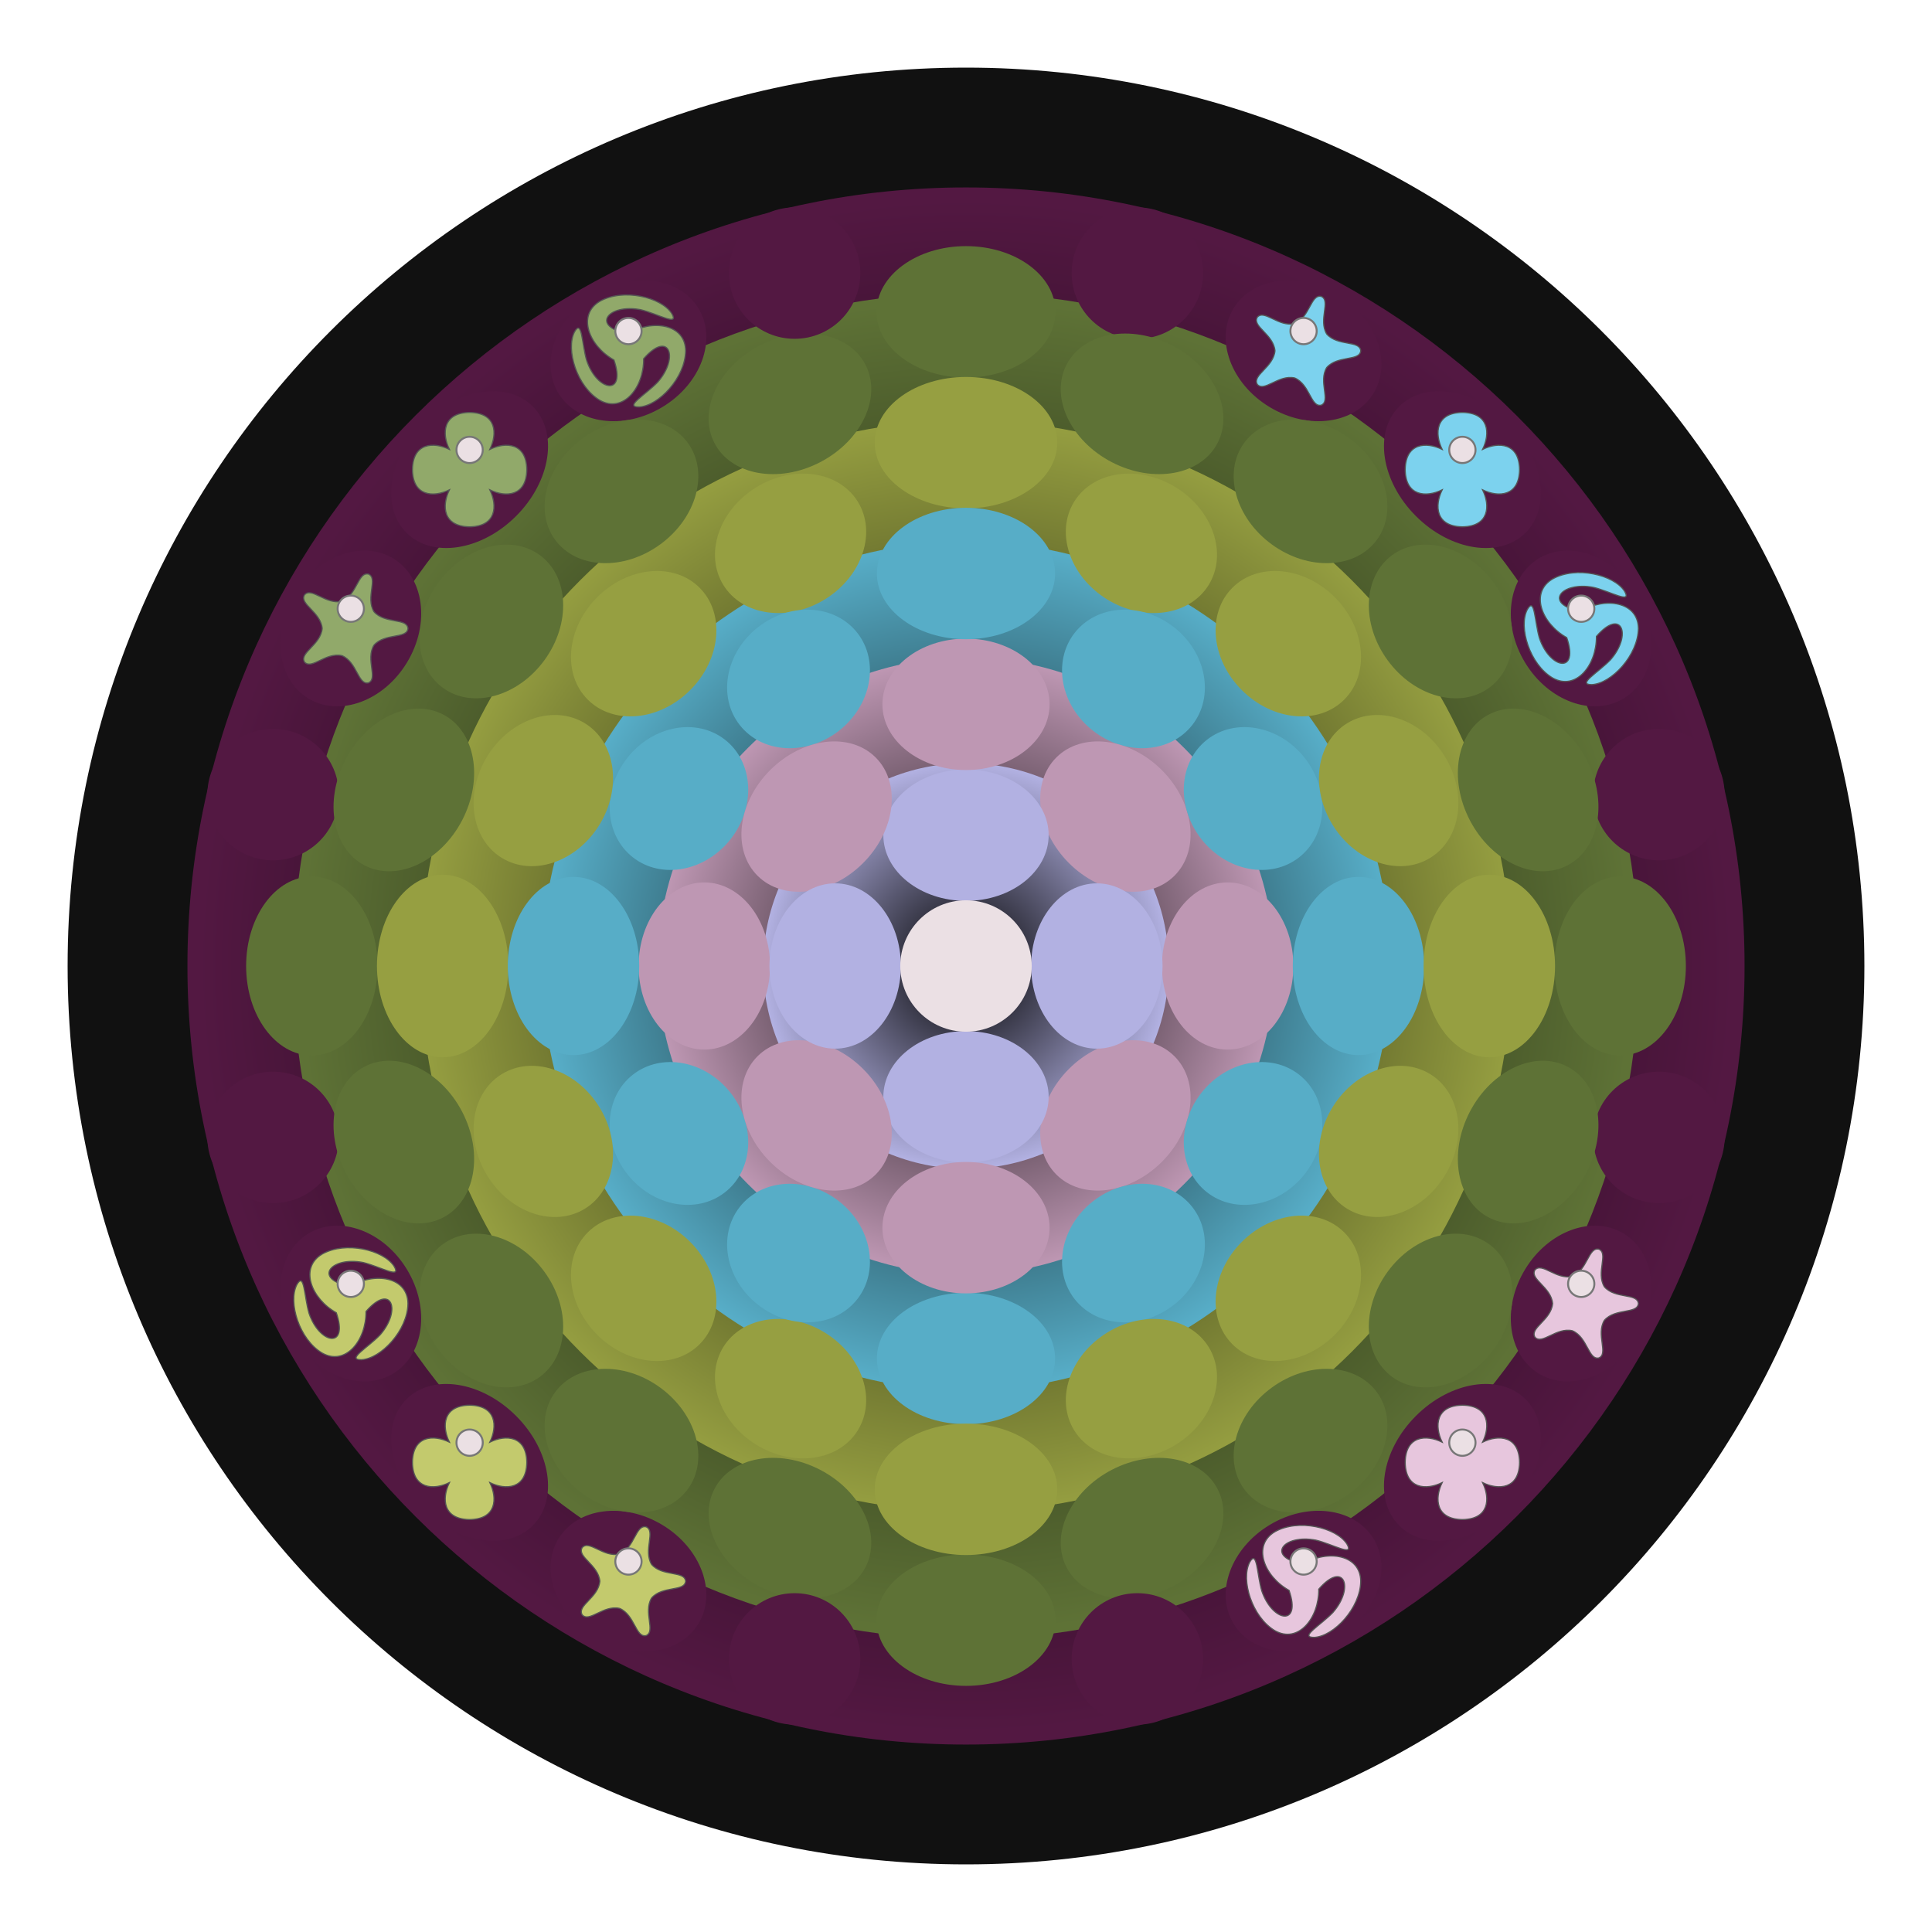
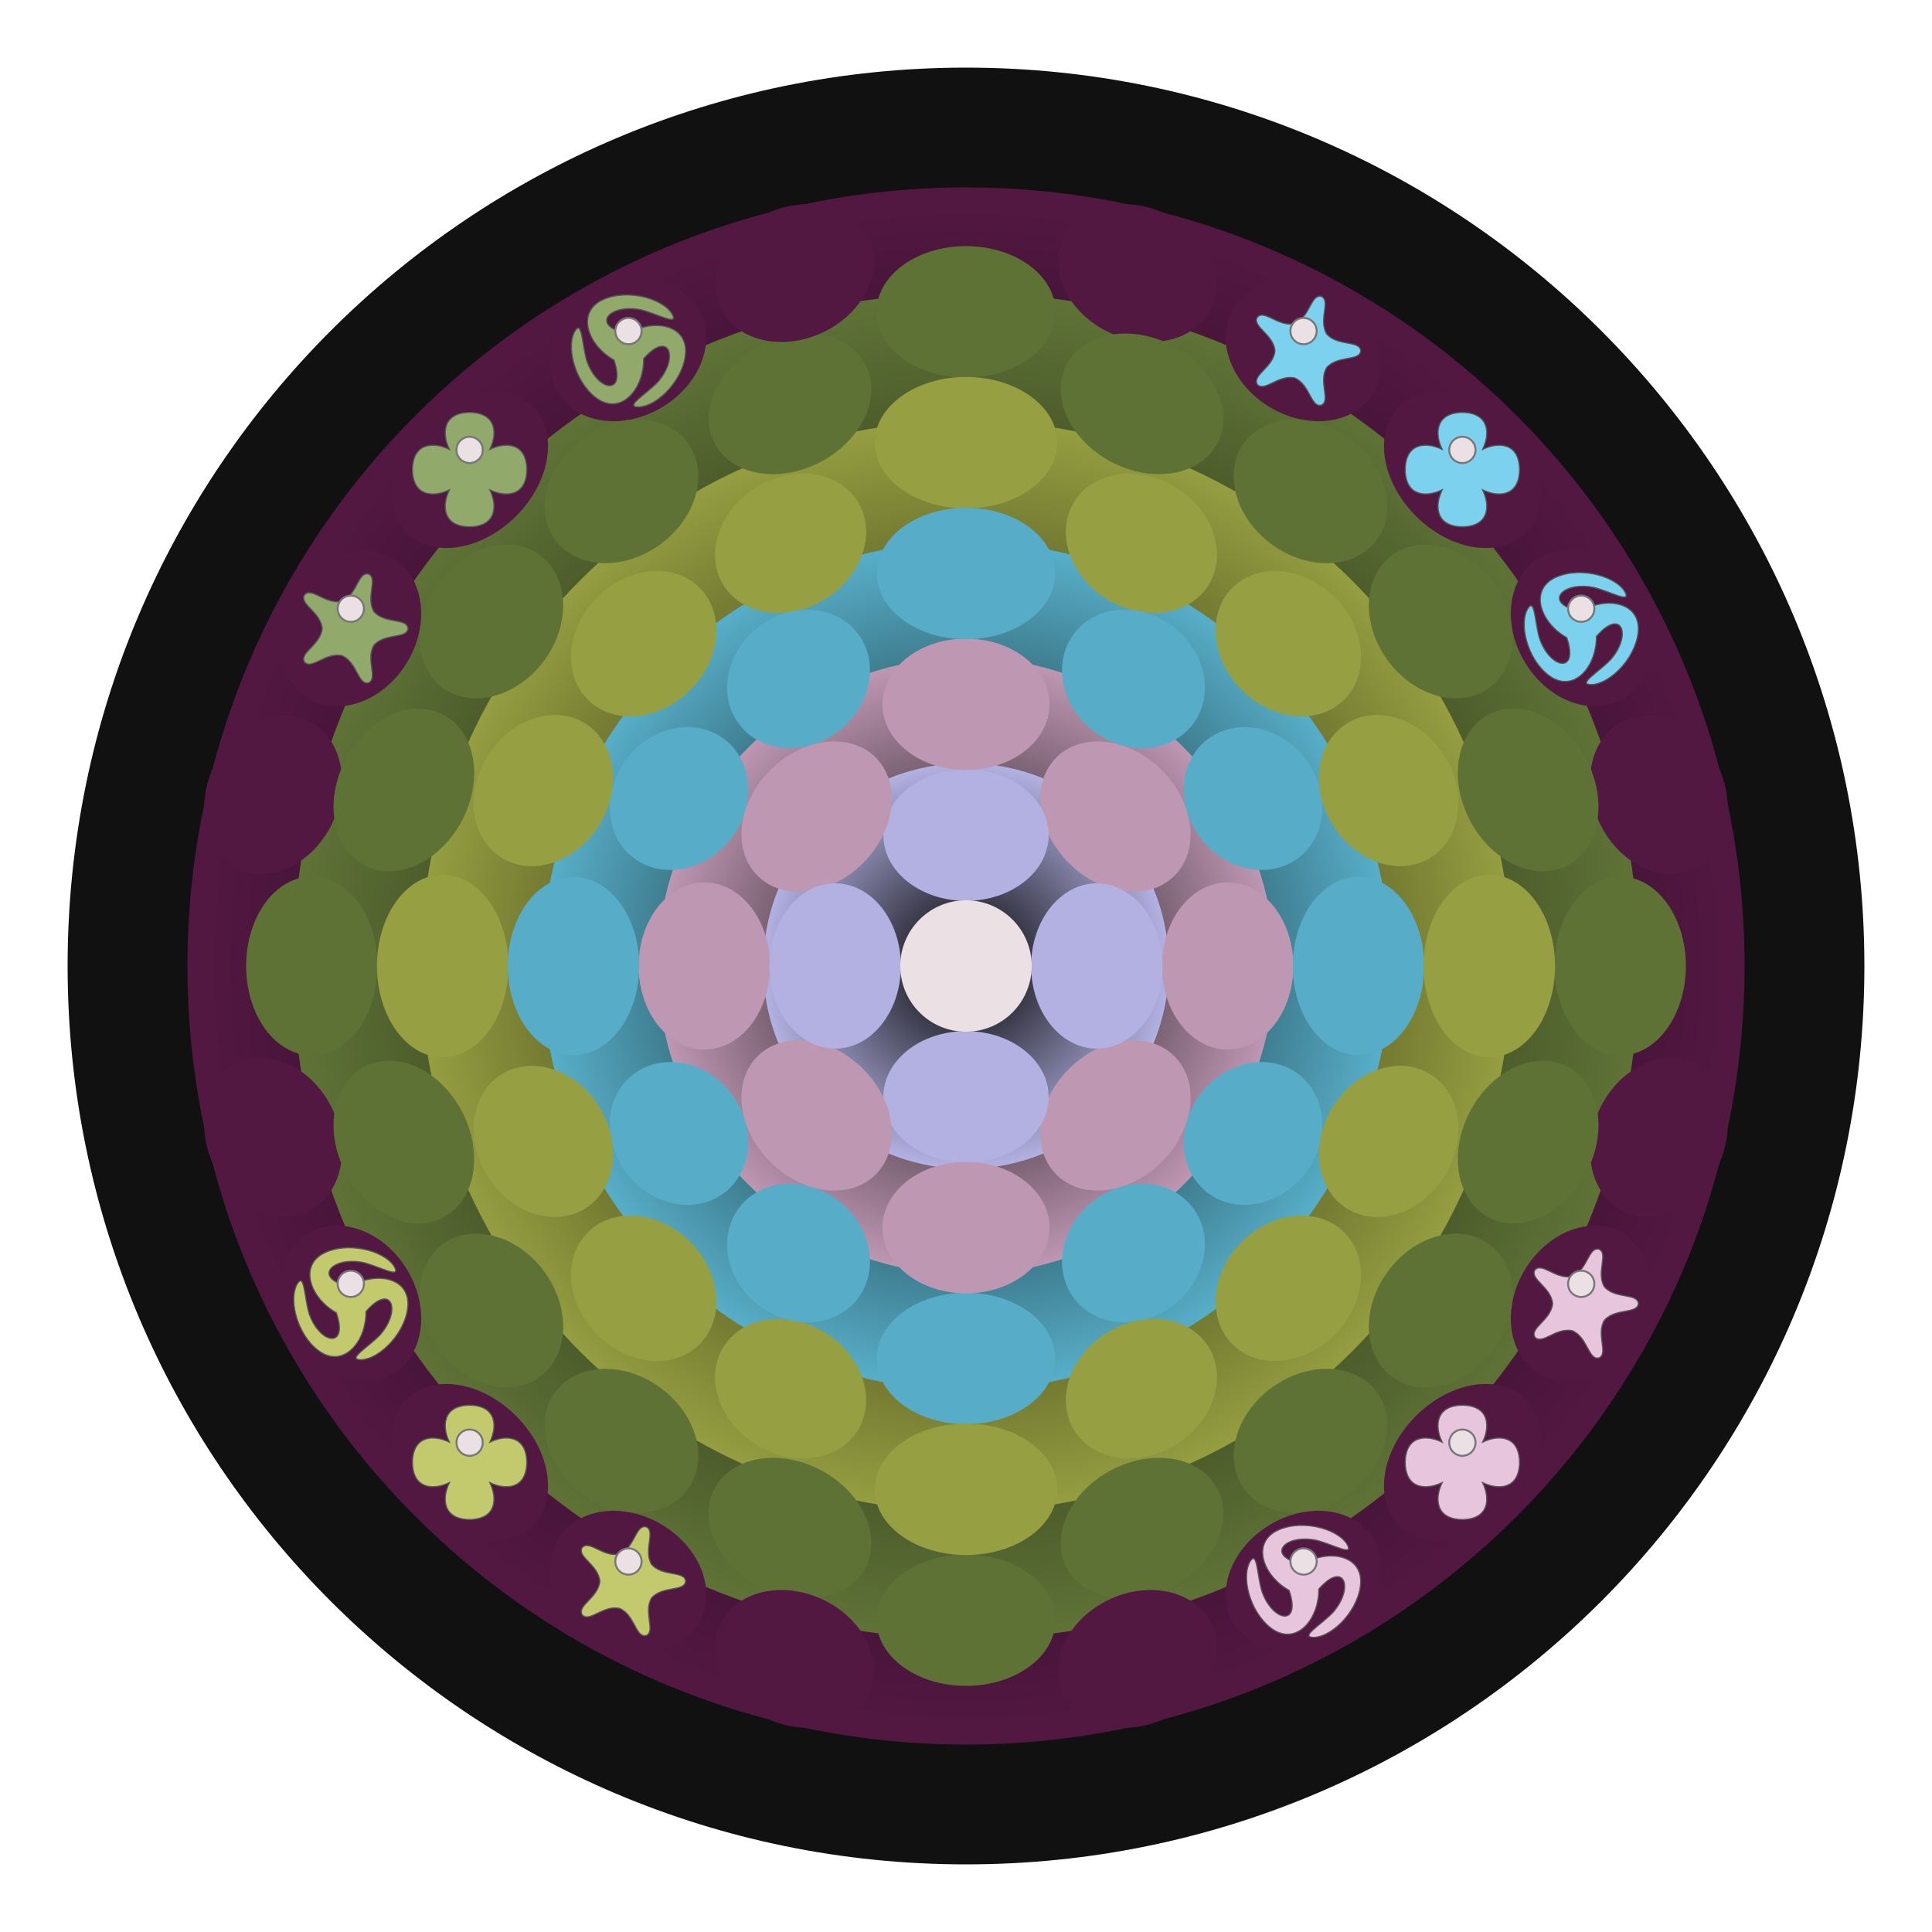
<svg xmlns="http://www.w3.org/2000/svg" height="970.2" style="background:#fff" width="970.2">
  <g>
    <defs>
      <radialGradient id="B">
        <stop offset="0%" stop-color="black" />
        <stop offset="100%" stop-color="#b2b1e2" />
      </radialGradient>
      <radialGradient id="C">
        <stop offset="0%" stop-color="black" />
        <stop offset="100%" stop-color="#be97b3" />
      </radialGradient>
      <radialGradient id="D">
        <stop offset="0%" stop-color="black" />
        <stop offset="100%" stop-color="#57adc7" />
      </radialGradient>
      <radialGradient id="E">
        <stop offset="0%" stop-color="black" />
        <stop offset="100%" stop-color="#969f41" />
      </radialGradient>
      <radialGradient id="F">
        <stop offset="0%" stop-color="black" />
        <stop offset="100%" stop-color="#5e7236" />
      </radialGradient>
      <radialGradient id="G">
        <stop offset="0%" stop-color="black" />
        <stop offset="100%" stop-color="#531842" />
      </radialGradient>
    </defs>
    <g>
      <circle cx="485.1" cy="485.1" fill="#111" r="451.143" />
      <circle cx="485.1" cy="485.1" fill="url(#G)" r="390.974" />
      <circle cx="485.1" cy="485.1" fill="url(#F)" r="337.979" />
      <circle cx="485.1" cy="485.1" fill="url(#E)" r="273.967" />
      <circle cx="485.1" cy="485.1" fill="url(#D)" r="213.096" />
      <circle cx="485.1" cy="485.1" fill="url(#C)" r="154.887" />
      <circle cx="485.1" cy="485.1" fill="url(#B)" r="101.836" />
    </g>
  </g>
  <ellipse cx="397.006" cy="272.845" fill="#969f41" rx="39.718" ry="33" transform="rotate(-31.9495 397.0058 272.8447)" />
  <ellipse cx="397.006" cy="697.355" fill="#969f41" rx="39.718" ry="33" transform="rotate(-148.0505 397.0058 697.3553)" />
-   <circle cx="833.058" cy="399.032" fill="#531842" r="33" />
+   <ellipse cx="833.058" cy="399.032" fill="#531842" rx="41.107" ry="33" transform="rotate(-115.0585 833.0576 399.0322)" />
  <ellipse cx="767.399" cy="396.685" fill="#5e7236" rx="42.715" ry="33" transform="rotate(62.48154 767.3992 396.6846)" />
  <ellipse cx="560.126" cy="560.126" fill="#be97b3" rx="41.973" ry="33" transform="rotate(135 560.1259 560.1259)" />
  <ellipse cx="485.1" cy="682.201" fill="#57adc7" rx="44.739" ry="33" transform="rotate(180.0 485.1 682.2012)" />
  <ellipse cx="340.947" cy="569.199" fill="#57adc7" rx="37.514" ry="33" transform="rotate(-128.0932 340.9475 569.1988)" />
  <ellipse cx="340.947" cy="401.001" fill="#57adc7" rx="37.514" ry="33" transform="rotate(-51.90679 340.9475 401.0012)" />
-   <circle cx="137.142" cy="399.032" fill="#531842" r="33" />
+   <ellipse cx="137.142" cy="399.032" fill="#531842" rx="41.107" ry="33" transform="rotate(-64.94148 137.1424 399.0322)" />
  <ellipse cx="573.194" cy="272.845" fill="#969f41" rx="39.718" ry="33" transform="rotate(31.9495 573.1942 272.8447)" />
  <ellipse cx="794.043" cy="654.612" fill="#531842" rx="41.107" ry="33" transform="rotate(121.1615 794.043 654.6124)" />
  <ellipse cx="629.253" cy="569.199" fill="#57adc7" rx="37.514" ry="33" transform="rotate(128.0932 629.2525 569.1988)" />
  <ellipse cx="569.199" cy="340.947" fill="#57adc7" rx="37.514" ry="33" transform="rotate(38.09321 569.1988 340.9475)" />
  <ellipse cx="654.612" cy="176.157" fill="#531842" rx="41.107" ry="33" transform="rotate(31.16153 654.6124 176.157)" />
  <ellipse cx="202.801" cy="396.685" fill="#5e7236" rx="42.715" ry="33" transform="rotate(-62.48154 202.8008 396.6846)" />
  <ellipse cx="315.588" cy="794.043" fill="#531842" rx="41.107" ry="33" transform="rotate(-148.8385 315.5876 794.043)" />
  <ellipse cx="560.126" cy="410.074" fill="#be97b3" rx="41.973" ry="33" transform="rotate(45.0 560.1259 410.0741)" />
  <ellipse cx="646.959" cy="323.241" fill="#969f41" rx="39.718" ry="33" transform="rotate(45.0 646.9591 323.2409)" />
  <ellipse cx="734.369" cy="734.369" fill="#531842" rx="44.855" ry="33" transform="rotate(135.0 734.3691 734.3691)" />
  <ellipse cx="401.001" cy="629.253" fill="#57adc7" rx="37.514" ry="33" transform="rotate(-141.9068 401.0012 629.2525)" />
  <ellipse cx="485.1" cy="813.602" fill="#5e7236" rx="44.93" ry="33" transform="rotate(180.0 485.1 813.602)" />
  <ellipse cx="573.515" cy="767.399" fill="#5e7236" rx="42.715" ry="33" transform="rotate(152.4815 573.5154 767.3992)" />
  <ellipse cx="396.685" cy="202.801" fill="#5e7236" rx="42.715" ry="33" transform="rotate(-27.51846 396.6846 202.8008)" />
  <ellipse cx="156.598" cy="485.1" fill="#5e7236" rx="44.93" ry="33" transform="rotate(-90 156.598 485.1)" />
  <ellipse cx="658.118" cy="246.736" fill="#5e7236" rx="41.257" ry="33" transform="rotate(36.0843 658.1178 246.7362)" />
  <ellipse cx="646.959" cy="646.959" fill="#969f41" rx="39.718" ry="33" transform="rotate(135 646.9591 646.9591)" />
  <ellipse cx="315.588" cy="176.157" fill="#531842" rx="41.107" ry="33" transform="rotate(-31.16153 315.5876 176.157)" />
  <ellipse cx="246.736" cy="312.082" fill="#5e7236" rx="41.257" ry="33" transform="rotate(-53.9157 246.7362 312.0822)" />
  <ellipse cx="312.082" cy="246.736" fill="#5e7236" rx="41.257" ry="33" transform="rotate(-36.0843 312.0822 246.7362)" />
  <ellipse cx="697.355" cy="573.194" fill="#969f41" rx="39.718" ry="33" transform="rotate(121.9495 697.3553 573.1942)" />
-   <circle cx="571.168" cy="137.142" fill="#531842" r="33" />
+   <ellipse cx="571.168" cy="137.142" fill="#531842" rx="41.107" ry="33" transform="rotate(25.05852 571.1678 137.1424)" />
  <ellipse cx="396.685" cy="767.399" fill="#5e7236" rx="42.715" ry="33" transform="rotate(-152.4815 396.6846 767.3992)" />
  <ellipse cx="222.298" cy="485.1" fill="#969f41" rx="45.833" ry="33" transform="rotate(-90 222.2984 485.1)" />
-   <circle cx="571.168" cy="833.058" fill="#531842" r="33" />
-   <circle cx="399.032" cy="833.058" fill="#531842" r="33" />
+   <ellipse cx="571.168" cy="833.058" fill="#531842" rx="41.107" ry="33" transform="rotate(-25.05852 571.1678 833.0576)" />
+   <ellipse cx="399.032" cy="833.058" fill="#531842" rx="41.107" ry="33" transform="rotate(-154.9415 399.0322 833.0576)" />
  <ellipse cx="353.699" cy="485.1" fill="#be97b3" rx="41.973" ry="33" transform="rotate(-90.0 353.6992 485.1)" />
  <ellipse cx="813.602" cy="485.1" fill="#5e7236" rx="44.93" ry="33" transform="rotate(90.0 813.602 485.1)" />
  <ellipse cx="235.831" cy="235.831" fill="#531842" rx="44.855" ry="33" transform="rotate(-45.0 235.8309 235.8309)" />
  <ellipse cx="323.241" cy="323.241" fill="#969f41" rx="39.718" ry="33" transform="rotate(-45 323.2409 323.2409)" />
  <ellipse cx="176.157" cy="315.588" fill="#531842" rx="41.107" ry="33" transform="rotate(-58.83847 176.157 315.5876)" />
  <ellipse cx="616.501" cy="485.1" fill="#be97b3" rx="41.973" ry="33" transform="rotate(90.0 616.5008 485.1)" />
  <ellipse cx="485.1" cy="419.4" fill="#b2b1e2" rx="41.507" ry="33" transform="rotate(0.0 485.1 419.3996)" />
  <ellipse cx="682.201" cy="485.1" fill="#57adc7" rx="44.739" ry="33" transform="rotate(90.0 682.2012 485.1)" />
  <ellipse cx="485.1" cy="353.699" fill="#be97b3" rx="41.973" ry="33" transform="rotate(0.0 485.1 353.6992)" />
  <ellipse cx="401.001" cy="340.947" fill="#57adc7" rx="37.514" ry="33" transform="rotate(-38.09321 401.0012 340.9475)" />
  <ellipse cx="410.074" cy="410.074" fill="#be97b3" rx="41.973" ry="33" transform="rotate(-45 410.0741 410.0741)" />
-   <circle cx="137.142" cy="571.168" fill="#531842" r="33" />
+   <ellipse cx="137.142" cy="571.168" fill="#531842" rx="41.107" ry="33" transform="rotate(64.94148 137.1424 571.1678)" />
  <ellipse cx="485.1" cy="156.598" fill="#5e7236" rx="44.93" ry="33" transform="rotate(-1.841810920774938E-14 485.1 156.598)" />
-   <circle cx="399.032" cy="137.142" fill="#531842" r="33" />
+   <ellipse cx="399.032" cy="137.142" fill="#531842" rx="41.107" ry="33" transform="rotate(154.9415 399.0322 137.1424)" />
  <ellipse cx="629.253" cy="401.001" fill="#57adc7" rx="37.514" ry="33" transform="rotate(51.90679 629.2525 401.0012)" />
-   <circle cx="833.058" cy="571.168" fill="#531842" r="33" />
+   <ellipse cx="833.058" cy="571.168" fill="#531842" rx="41.107" ry="33" transform="rotate(115.0585 833.0576 571.1678)" />
  <ellipse cx="550.8" cy="485.1" fill="#b2b1e2" rx="41.507" ry="33" transform="rotate(90.0 550.8004 485.1)" />
  <ellipse cx="658.118" cy="723.464" fill="#5e7236" rx="41.257" ry="33" transform="rotate(143.9157 658.1178 723.4638)" />
  <ellipse cx="734.369" cy="235.831" fill="#531842" rx="44.855" ry="33" transform="rotate(45 734.3691 235.8309)" />
  <ellipse cx="573.515" cy="202.801" fill="#5e7236" rx="42.715" ry="33" transform="rotate(27.51846 573.5154 202.8008)" />
  <ellipse cx="569.199" cy="629.253" fill="#57adc7" rx="37.514" ry="33" transform="rotate(141.9068 569.1988 629.2525)" />
  <ellipse cx="697.355" cy="397.006" fill="#969f41" rx="39.718" ry="33" transform="rotate(58.0505 697.3553 397.0058)" />
  <ellipse cx="794.043" cy="315.588" fill="#531842" rx="41.107" ry="33" transform="rotate(58.83847 794.043 315.5876)" />
  <ellipse cx="573.194" cy="697.355" fill="#969f41" rx="39.718" ry="33" transform="rotate(148.0505 573.1942 697.3553)" />
  <ellipse cx="312.082" cy="723.464" fill="#5e7236" rx="41.257" ry="33" transform="rotate(-143.9157 312.0822 723.4638)" />
  <ellipse cx="654.612" cy="794.043" fill="#531842" rx="41.107" ry="33" transform="rotate(148.8385 654.6124 794.043)" />
  <ellipse cx="485.1" cy="550.8" fill="#b2b1e2" rx="41.507" ry="33" transform="rotate(180.0 485.1 550.8004)" />
  <ellipse cx="723.464" cy="312.082" fill="#5e7236" rx="41.257" ry="33" transform="rotate(53.9157 723.4638 312.0822)" />
  <ellipse cx="410.074" cy="560.126" fill="#be97b3" rx="41.973" ry="33" transform="rotate(-135.0 410.0741 560.1259)" />
  <ellipse cx="485.1" cy="616.501" fill="#be97b3" rx="41.973" ry="33" transform="rotate(180.0 485.1 616.5008)" />
  <ellipse cx="485.1" cy="747.902" fill="#969f41" rx="45.833" ry="33" transform="rotate(180.0 485.1 747.9016)" />
  <ellipse cx="323.241" cy="646.959" fill="#969f41" rx="39.718" ry="33" transform="rotate(-135.0 323.2409 646.9591)" />
  <ellipse cx="723.464" cy="658.118" fill="#5e7236" rx="41.257" ry="33" transform="rotate(126.0843 723.4638 658.1178)" />
  <ellipse cx="235.831" cy="734.369" fill="#531842" rx="44.855" ry="33" transform="rotate(-135 235.8309 734.3691)" />
  <ellipse cx="246.736" cy="658.118" fill="#5e7236" rx="41.257" ry="33" transform="rotate(-126.0843 246.7362 658.1178)" />
  <ellipse cx="272.845" cy="397.006" fill="#969f41" rx="39.718" ry="33" transform="rotate(-58.0505 272.8447 397.0058)" />
  <ellipse cx="176.157" cy="654.612" fill="#531842" rx="41.107" ry="33" transform="rotate(-121.1615 176.157 654.6124)" />
  <ellipse cx="272.845" cy="573.194" fill="#969f41" rx="39.718" ry="33" transform="rotate(-121.9495 272.8447 573.1942)" />
  <ellipse cx="419.4" cy="485.1" fill="#b2b1e2" rx="41.507" ry="33" transform="rotate(-90.0 419.3996 485.1)" />
  <ellipse cx="767.399" cy="573.515" fill="#5e7236" rx="42.715" ry="33" transform="rotate(117.5185 767.3992 573.5154)" />
  <ellipse cx="485.1" cy="222.298" fill="#969f41" rx="45.833" ry="33" transform="rotate(0.0 485.1 222.2984)" />
  <circle cx="485.1" cy="485.1" fill="#ebe0e4" r="33" />
  <ellipse cx="287.999" cy="485.1" fill="#57adc7" rx="44.739" ry="33" transform="rotate(-90 287.9988 485.1)" />
  <ellipse cx="202.801" cy="573.515" fill="#5e7236" rx="42.715" ry="33" transform="rotate(-117.5185 202.8008 573.5154)" />
  <ellipse cx="485.1" cy="287.999" fill="#57adc7" rx="44.739" ry="33" transform="rotate(0.0 485.1 287.9988)" />
  <ellipse cx="747.902" cy="485.1" fill="#969f41" rx="45.833" ry="33" transform="rotate(90 747.9016 485.1)" />
  <g>
    <g>
      <g>
        <path d="M 822.753 654.612 C 822.244,659.992 811.133,656.771 805.656,663.05 C 801.377,670.199 807.874,679.771 802.915,681.917 C 797.641,683.096 797.271,671.533 789.607,668.265 C 781.486,666.404 774.39,675.541 770.816,671.488 C 768.065,666.836 778.948,662.911 779.688,654.612 C 778.948,646.314 768.065,642.388 770.816,637.737 C 774.39,633.684 781.486,642.82 789.607,640.96 C 797.271,637.691 797.641,626.129 802.915,627.308 C 807.874,629.454 801.377,639.026 805.656,646.175 C 811.133,652.453 822.244,649.233 822.753,654.612 Z" fill="hsl(318,40%,84%)" stroke-width="0.574" stroke="#555" />
      </g>
      <g>
        <circle cx="794.043" cy="644.712" fill="#ebe0e4" r="6.6" stroke-width="0.99" stroke="#777" />
      </g>
    </g>
    <g>
      <g>
        <path d="M 763.079 734.369 C 762.944,747.816 752.517,748.446 744.52,744.52 C 748.446,752.517 747.816,762.944 734.369,763.079 C 720.923,762.944 720.292,752.517 724.219,744.52 C 716.221,748.446 705.794,747.816 705.659,734.369 C 705.794,720.923 716.221,720.292 724.219,724.219 C 720.292,716.221 720.923,705.794 734.369,705.659 C 747.816,705.794 748.446,716.221 744.52,724.219 C 752.517,720.292 762.944,720.923 763.079,734.369 Z" fill="hsl(318,40%,84%)" stroke-width="0.574" stroke="#555" />
      </g>
      <g>
        <circle cx="734.369" cy="724.469" fill="#ebe0e4" r="6.6" stroke-width="0.99" stroke="#777" />
      </g>
    </g>
    <g>
      <g>
        <path d="M 683.322 794.043 C 683.188,807.489 669.827,821.718 659.992,822.244 C 652.115,822.356 663.332,816.065 669.352,809.739 C 680.248,797.281 674.967,783.402 662.245,798.033 C 662.4,812.57 651.97,825.513 640.257,818.907 C 628.68,812.067 623.038,793.382 627.499,784.601 C 631.341,777.724 631.181,790.583 633.649,798.96 C 638.99,814.624 653.651,816.991 647.34,798.658 C 634.674,791.524 628.68,776.019 640.257,769.179 C 651.97,762.573 670.972,767.03 676.346,775.283 C 680.381,782.049 669.325,775.481 660.836,773.429 C 644.599,770.223 635.22,781.736 654.252,785.438 C 666.763,778.035 683.188,780.596 683.322,794.043 Z" fill="hsl(318,40%,84%)" stroke-width="0.574" stroke="#555" />
      </g>
      <g>
        <circle cx="654.612" cy="784.143" fill="#ebe0e4" r="6.6" stroke-width="0.99" stroke="#777" />
      </g>
    </g>
  </g>
  <g>
    <g>
      <g>
        <path d="M 683.322 176.157 C 682.814,181.537 671.703,178.316 666.226,184.595 C 661.947,191.744 668.444,201.316 663.484,203.462 C 658.211,204.641 657.84,193.078 650.176,189.809 C 642.055,187.949 634.959,197.086 631.385,193.032 C 628.635,188.381 639.517,184.456 640.257,176.157 C 639.517,167.858 628.635,163.933 631.385,159.282 C 634.959,155.228 642.055,164.365 650.176,162.505 C 657.84,159.236 658.211,147.673 663.484,148.852 C 668.444,150.998 661.947,160.57 666.226,167.719 C 671.703,173.998 682.814,170.777 683.322,176.157 Z" fill="hsl(195,77%,71%)" stroke-width="0.574" stroke="#555" />
      </g>
      <g>
        <circle cx="654.612" cy="166.257" fill="#ebe0e4" r="6.6" stroke-width="0.99" stroke="#777" />
      </g>
    </g>
    <g>
      <g>
        <path d="M 763.079 235.831 C 762.944,249.277 752.517,249.908 744.52,245.981 C 748.446,253.979 747.816,264.406 734.369,264.541 C 720.923,264.406 720.292,253.979 724.219,245.981 C 716.221,249.908 705.794,249.277 705.659,235.831 C 705.794,222.384 716.221,221.754 724.219,225.68 C 720.292,217.683 720.923,207.256 734.369,207.121 C 747.816,207.256 748.446,217.683 744.52,225.68 C 752.517,221.754 762.944,222.384 763.079,235.831 Z" fill="hsl(195,77%,71%)" stroke-width="0.574" stroke="#555" />
      </g>
      <g>
        <circle cx="734.369" cy="225.931" fill="#ebe0e4" r="6.6" stroke-width="0.99" stroke="#777" />
      </g>
    </g>
    <g>
      <g>
        <path d="M 822.753 315.588 C 822.618,329.034 809.257,343.262 799.423,343.789 C 791.546,343.901 802.762,337.61 808.783,331.284 C 819.678,318.826 814.397,304.947 801.676,319.578 C 801.831,334.114 791.4,347.058 779.688,340.451 C 768.11,333.611 762.469,314.926 766.93,306.146 C 770.772,299.269 770.611,312.128 773.079,320.505 C 778.421,336.169 793.081,338.535 786.771,320.203 C 774.104,313.069 768.11,297.564 779.688,290.724 C 791.4,284.117 810.403,288.574 815.776,296.828 C 819.811,303.594 808.755,297.025 800.267,294.974 C 784.03,291.768 774.65,303.281 793.682,306.982 C 806.194,299.58 822.618,302.141 822.753,315.588 Z" fill="hsl(195,77%,71%)" stroke-width="0.574" stroke="#555" />
      </g>
      <g>
        <circle cx="794.043" cy="305.688" fill="#ebe0e4" r="6.6" stroke-width="0.99" stroke="#777" />
      </g>
    </g>
  </g>
  <g>
    <g>
      <g>
        <path d="M 344.298 794.043 C 343.789,799.423 332.678,796.202 327.201,802.481 C 322.922,809.63 329.419,819.202 324.46,821.348 C 319.186,822.527 318.815,810.964 311.152,807.695 C 303.03,805.835 295.934,814.972 292.361,810.918 C 289.61,806.267 300.492,802.342 301.233,794.043 C 300.492,785.744 289.61,781.819 292.361,777.168 C 295.934,773.114 303.03,782.251 311.152,780.391 C 318.815,777.122 319.186,765.559 324.46,766.738 C 329.419,768.884 322.922,778.456 327.201,785.605 C 332.678,791.884 343.789,788.663 344.298,794.043 Z" fill="hsl(65,47%,61%)" stroke-width="0.574" stroke="#555" />
      </g>
      <g>
        <circle cx="315.588" cy="784.143" fill="#ebe0e4" r="6.6" stroke-width="0.99" stroke="#777" />
      </g>
    </g>
    <g>
      <g>
        <path d="M 264.541 734.369 C 264.406,747.816 253.979,748.446 245.981,744.52 C 249.908,752.517 249.277,762.944 235.831,763.079 C 222.384,762.944 221.754,752.517 225.68,744.52 C 217.683,748.446 207.256,747.816 207.121,734.369 C 207.256,720.923 217.683,720.292 225.68,724.219 C 221.754,716.221 222.384,705.794 235.831,705.659 C 249.277,705.794 249.908,716.221 245.981,724.219 C 253.979,720.292 264.406,720.923 264.541,734.369 Z" fill="hsl(65,47%,61%)" stroke-width="0.574" stroke="#555" />
      </g>
      <g>
        <circle cx="235.831" cy="724.469" fill="#ebe0e4" r="6.6" stroke-width="0.99" stroke="#777" />
      </g>
    </g>
    <g>
      <g>
        <path d="M 204.867 654.612 C 204.732,668.059 191.371,682.287 181.537,682.814 C 173.66,682.925 184.876,676.635 190.897,670.309 C 201.792,657.851 196.511,643.971 183.79,658.603 C 183.945,673.139 173.514,686.083 161.802,679.476 C 150.224,672.636 144.583,653.951 149.044,645.171 C 152.886,638.293 152.725,651.152 155.193,659.529 C 160.535,675.194 175.195,677.56 168.885,659.227 C 156.219,652.094 150.224,636.589 161.802,629.749 C 173.514,623.142 192.517,627.599 197.89,635.853 C 201.925,642.618 190.869,636.05 182.381,633.999 C 166.144,630.792 156.765,642.305 175.796,646.007 C 188.308,638.604 204.732,641.166 204.867,654.612 Z" fill="hsl(65,47%,61%)" stroke-width="0.574" stroke="#555" />
      </g>
      <g>
        <circle cx="176.157" cy="644.712" fill="#ebe0e4" r="6.6" stroke-width="0.99" stroke="#777" />
      </g>
    </g>
  </g>
  <g>
    <g>
      <g>
        <path d="M 344.298 176.157 C 344.163,189.604 330.802,203.832 320.967,204.359 C 313.091,204.47 324.307,198.179 330.328,191.854 C 341.223,179.396 335.942,165.516 323.221,180.147 C 323.376,194.684 312.945,207.627 301.233,201.021 C 289.655,194.181 284.014,175.496 288.475,166.715 C 292.316,159.838 292.156,172.697 294.624,181.074 C 299.965,196.739 314.626,199.105 308.315,180.772 C 295.649,173.638 289.655,158.133 301.233,151.293 C 312.945,144.687 331.947,149.144 337.321,157.397 C 341.356,164.163 330.3,157.595 321.811,155.544 C 305.575,152.337 296.195,163.85 315.227,167.552 C 327.738,160.149 344.163,162.711 344.298,176.157 Z" fill="hsl(83,27%,54%)" stroke-width="0.574" stroke="#555" />
      </g>
      <g>
        <circle cx="315.588" cy="166.257" fill="#ebe0e4" r="6.6" stroke-width="0.99" stroke="#777" />
      </g>
    </g>
    <g>
      <g>
        <path d="M 264.541 235.831 C 264.406,249.277 253.979,249.908 245.981,245.981 C 249.908,253.979 249.277,264.406 235.831,264.541 C 222.384,264.406 221.754,253.979 225.68,245.981 C 217.683,249.908 207.256,249.277 207.121,235.831 C 207.256,222.384 217.683,221.754 225.68,225.68 C 221.754,217.683 222.384,207.256 235.831,207.121 C 249.277,207.256 249.908,217.683 245.981,225.68 C 253.979,221.754 264.406,222.384 264.541,235.831 Z" fill="hsl(83,27%,54%)" stroke-width="0.574" stroke="#555" />
      </g>
      <g>
        <circle cx="235.831" cy="225.931" fill="#ebe0e4" r="6.6" stroke-width="0.99" stroke="#777" />
      </g>
    </g>
    <g>
      <g>
        <path d="M 204.867 315.588 C 204.359,320.967 193.247,317.747 187.77,324.025 C 183.492,331.174 189.988,340.746 185.029,342.892 C 179.755,344.071 179.385,332.509 171.721,329.24 C 163.6,327.38 156.504,336.516 152.93,332.463 C 150.179,327.812 161.062,323.886 161.802,315.588 C 161.062,307.289 150.179,303.364 152.93,298.712 C 156.504,294.659 163.6,303.796 171.721,301.935 C 179.385,298.667 179.755,287.104 185.029,288.283 C 189.988,290.429 183.492,300.001 187.77,307.15 C 193.247,313.429 204.359,310.208 204.867,315.588 Z" fill="hsl(83,27%,54%)" stroke-width="0.574" stroke="#555" />
      </g>
      <g>
        <circle cx="176.157" cy="305.688" fill="#ebe0e4" r="6.6" stroke-width="0.99" stroke="#777" />
      </g>
    </g>
  </g>
</svg>
